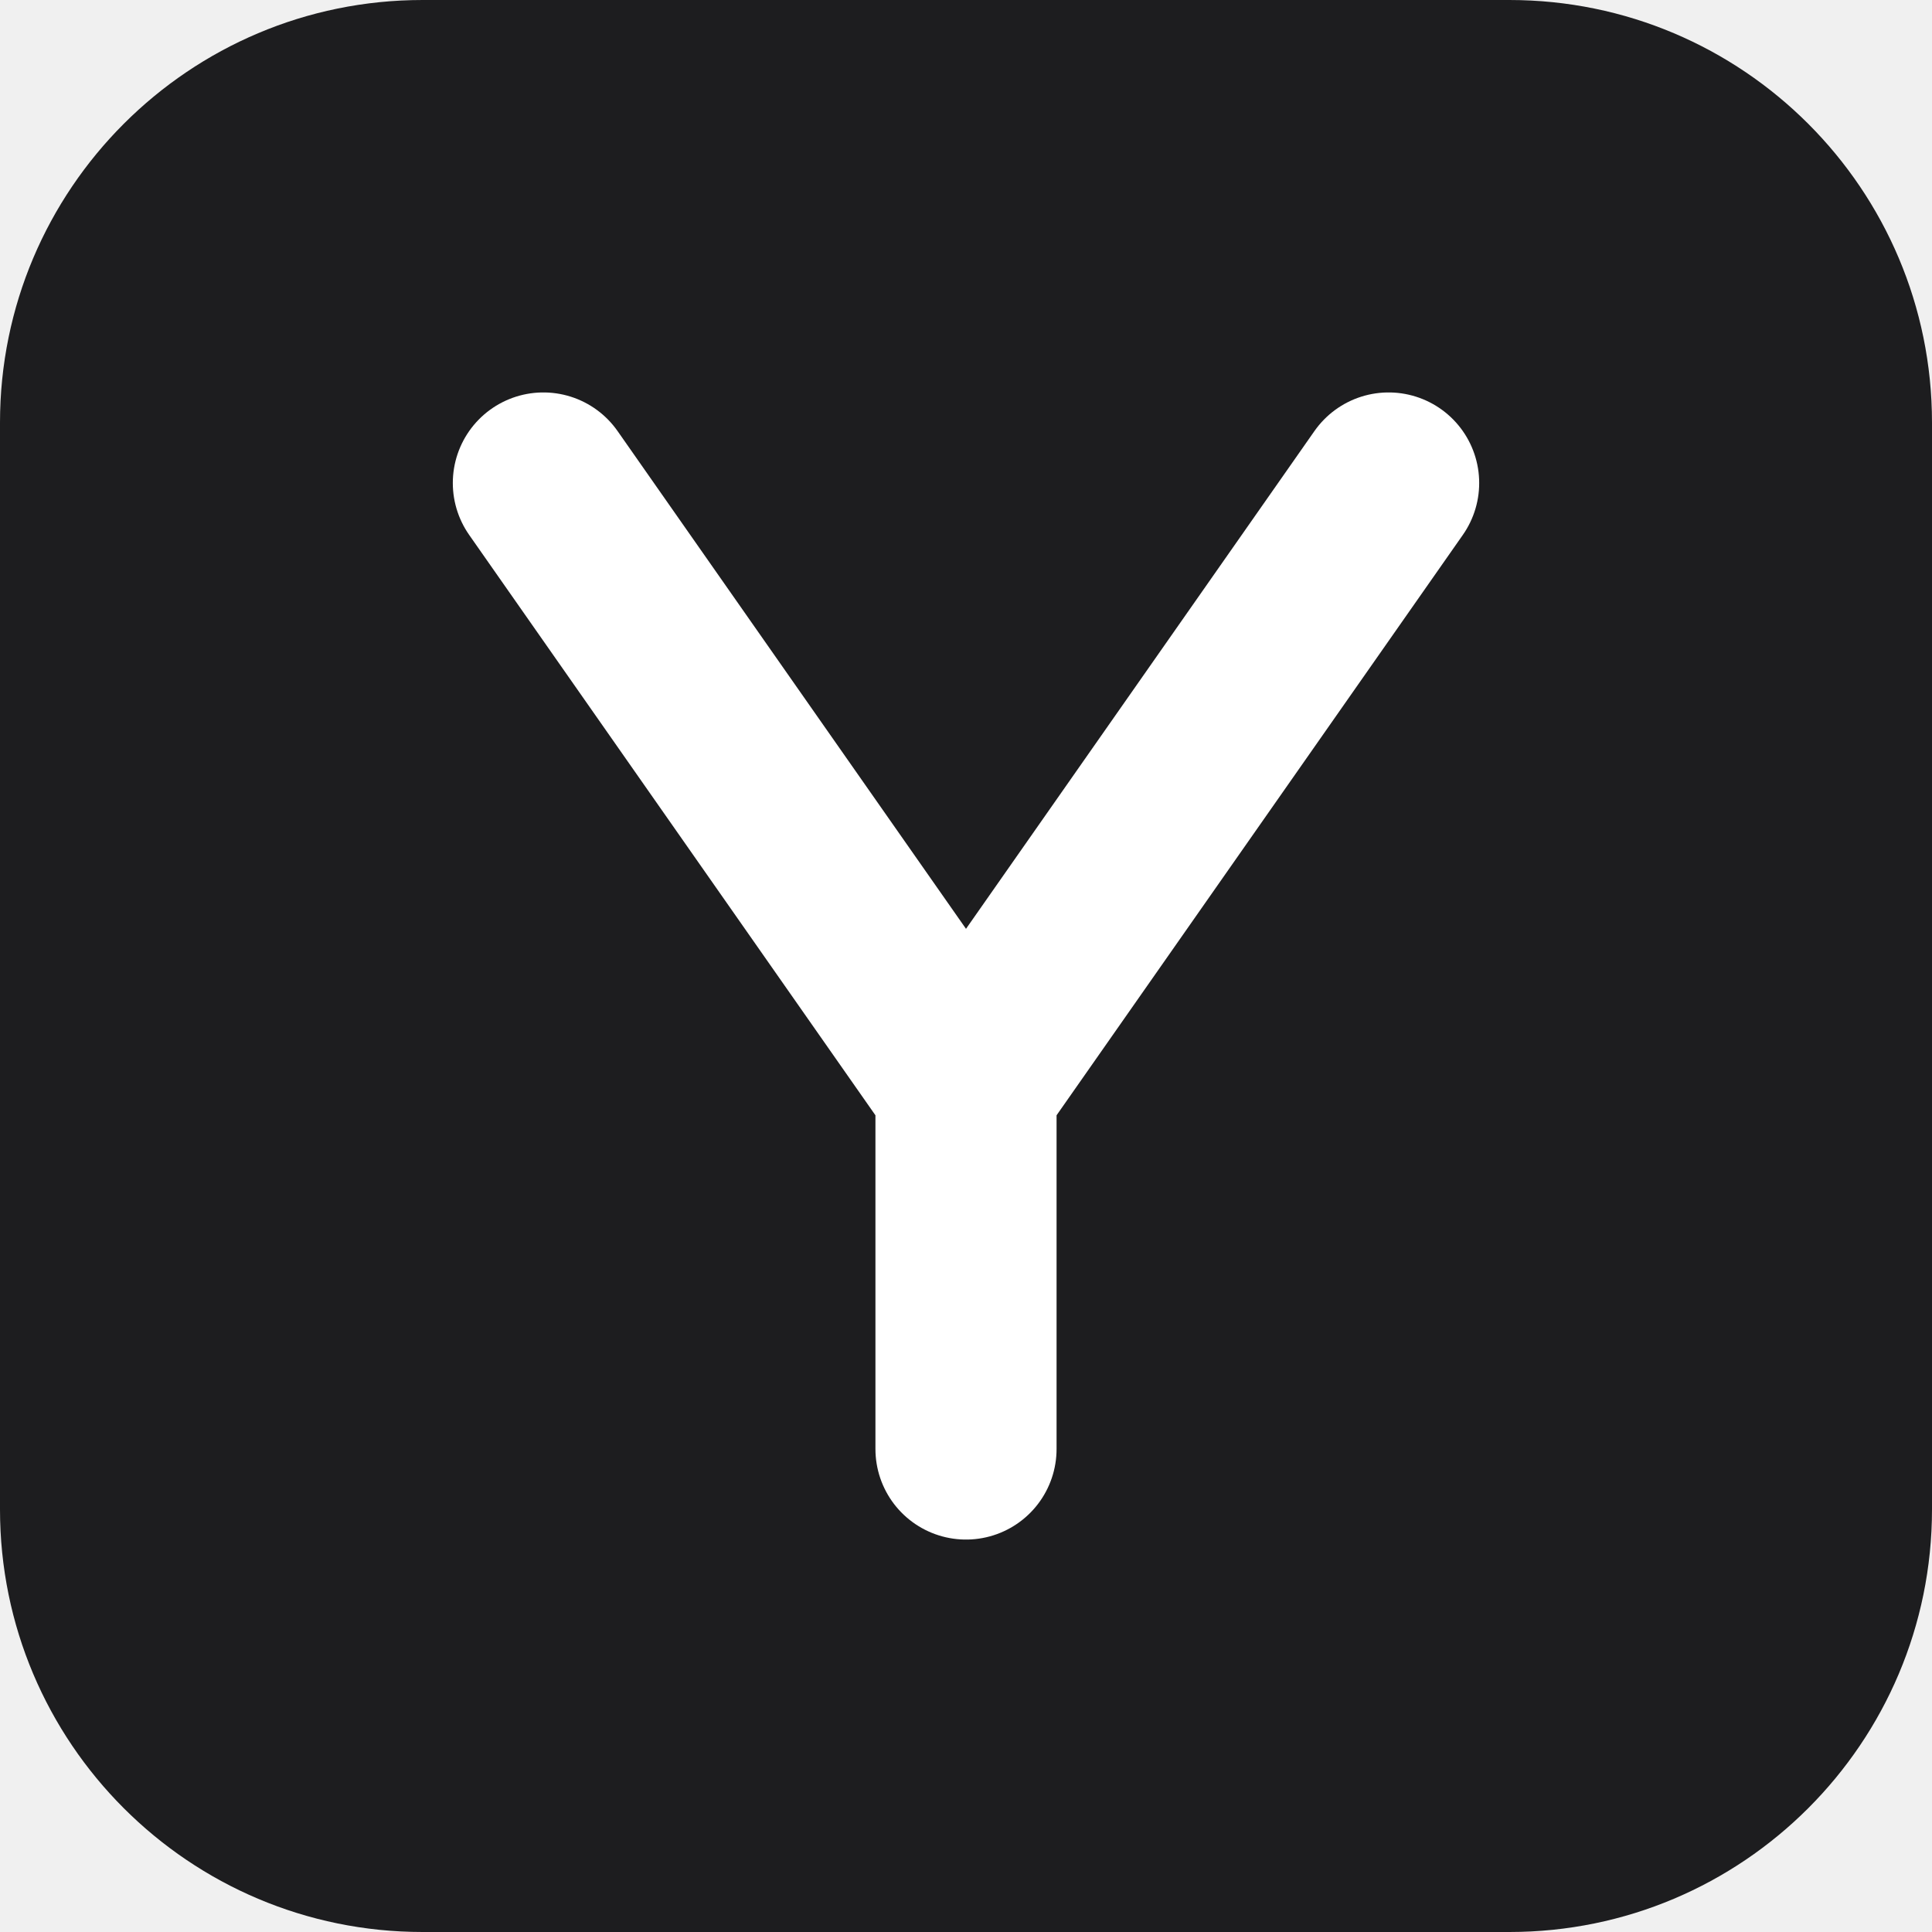
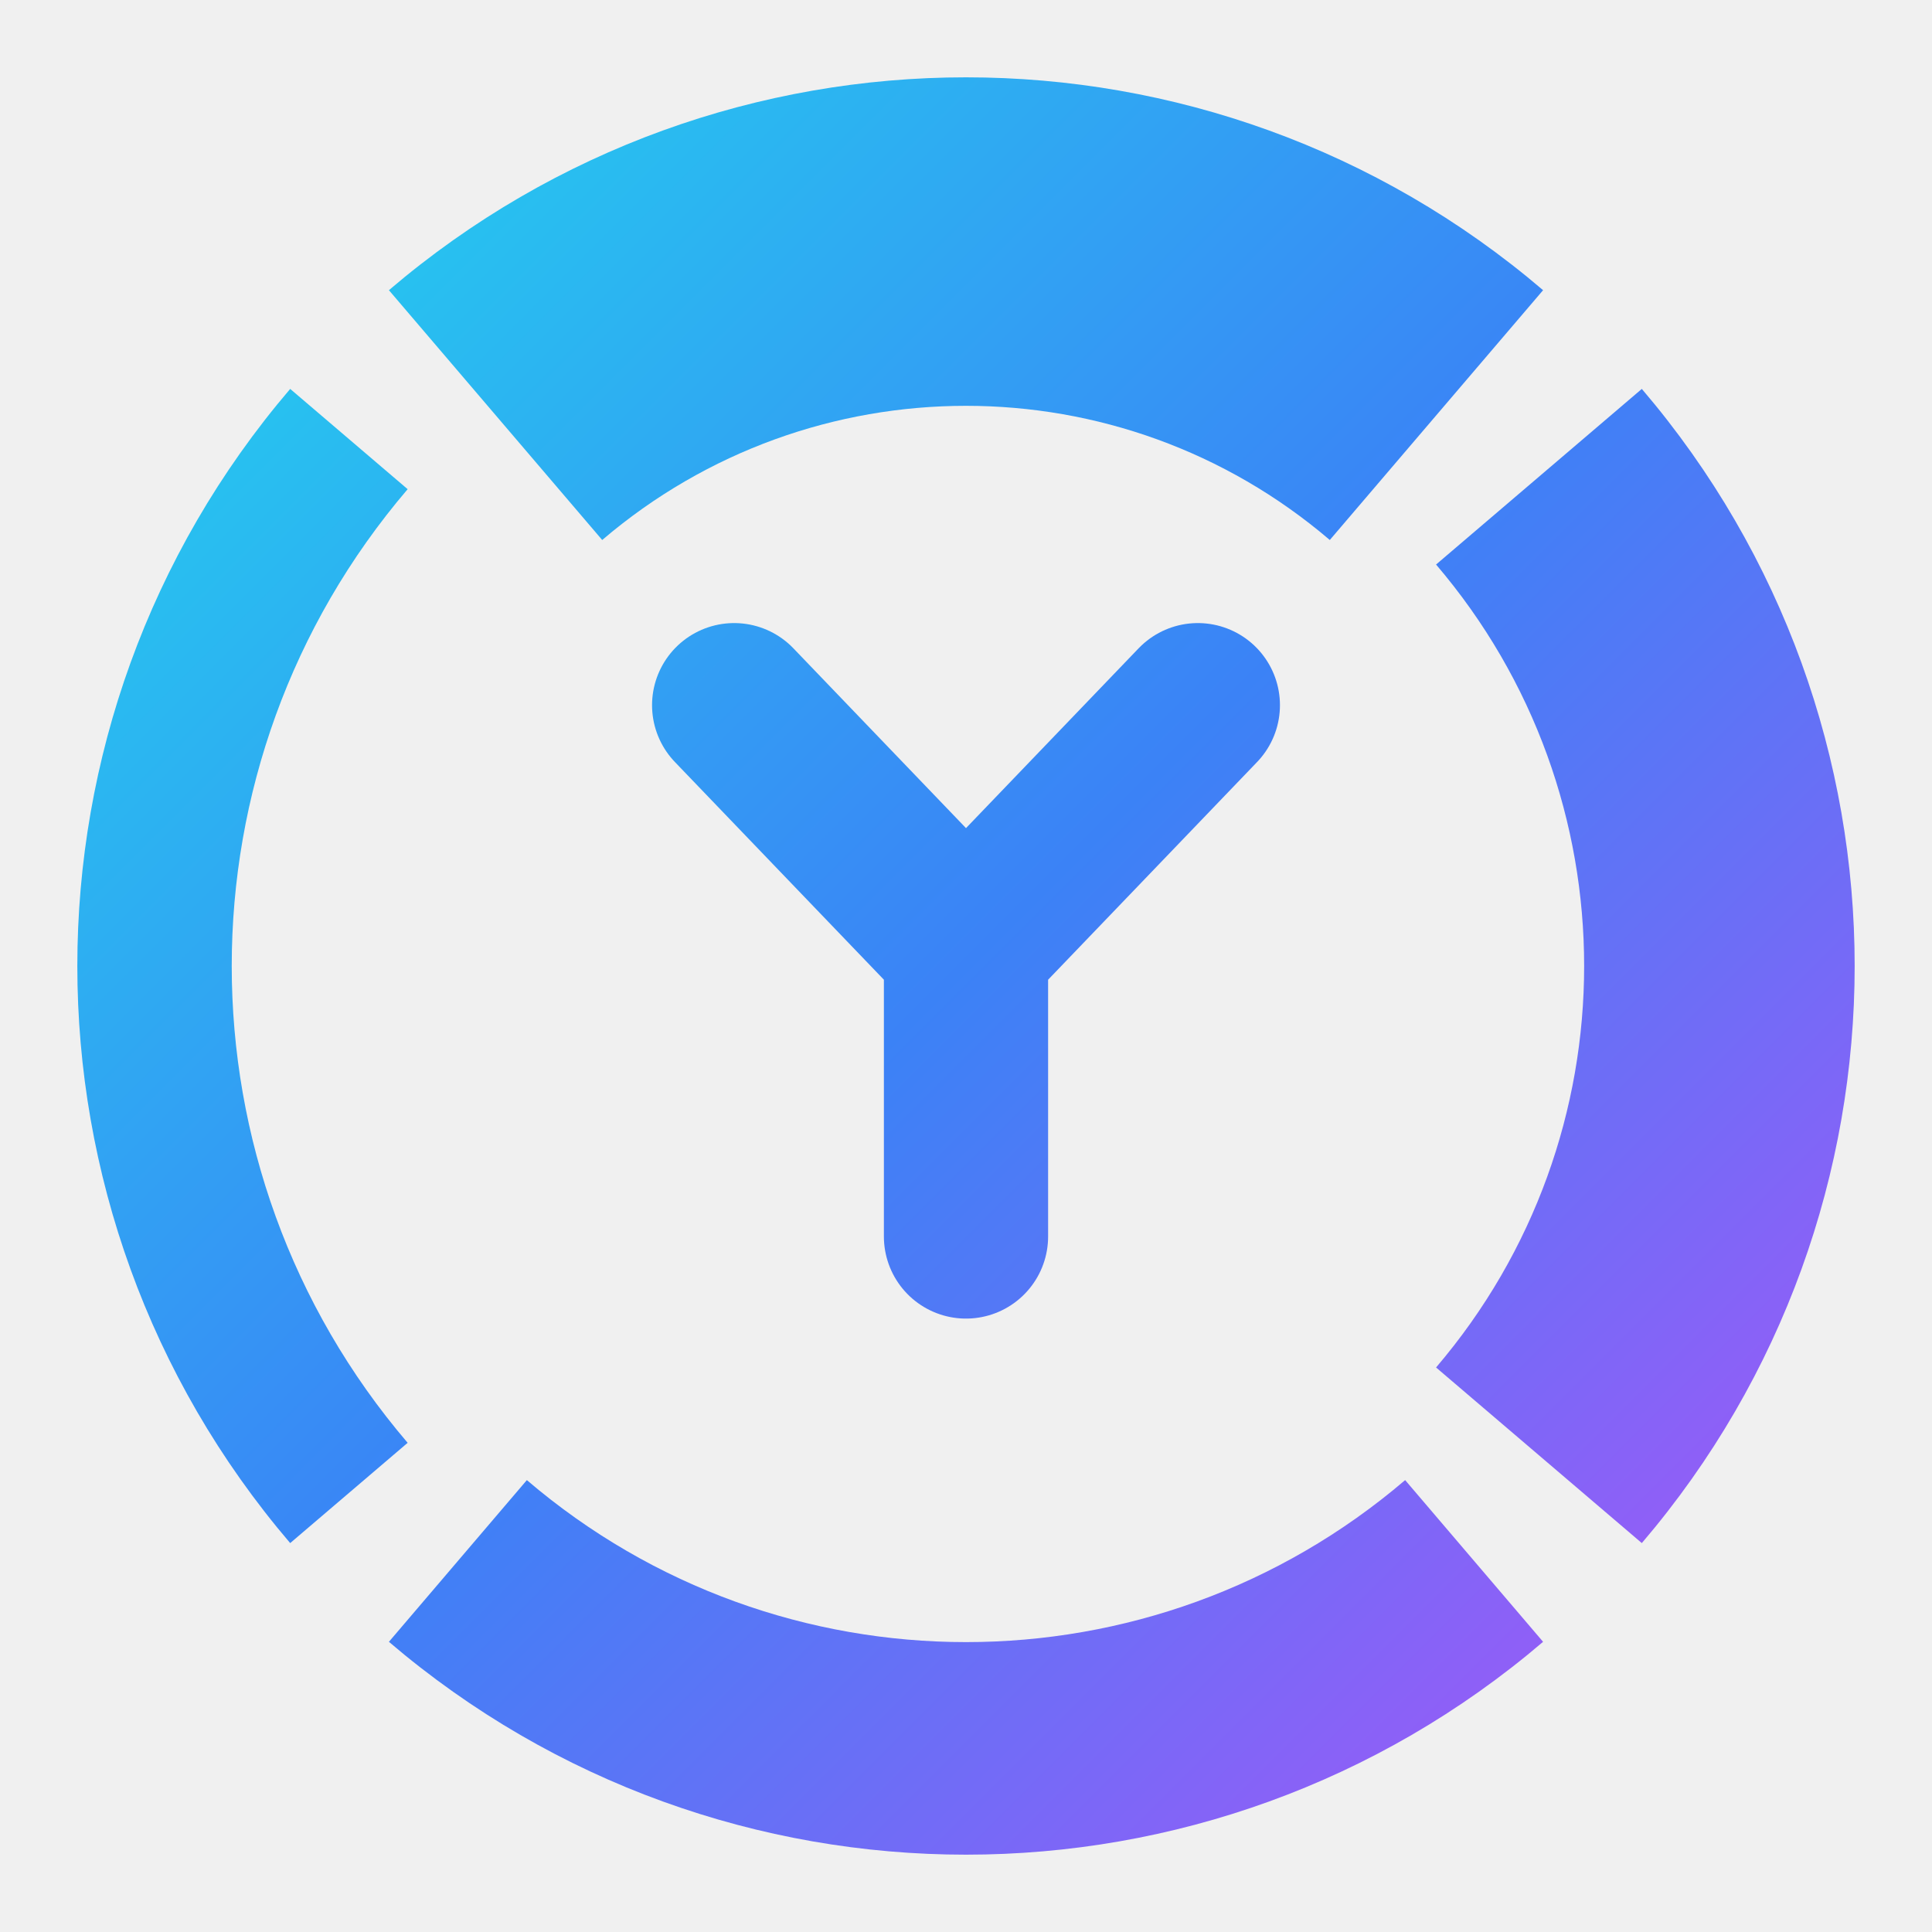
- <svg xmlns="http://www.w3.org/2000/svg" viewBox="0 0 64 64">
-   <rect width="64" height="64" rx="14" fill="#1d1d1f" />
-   <path d="M18 16l14 20v12m14-32L32 36" stroke="#ffffff" stroke-width="6" stroke-linecap="round" fill="none" />
+ <svg xmlns="http://www.w3.org/2000/svg" viewBox="0 0 100 100" width="100%" height="100%">
+   <defs>
+     <linearGradient id="g" x1="8" y1="8" x2="92" y2="92" gradientUnits="userSpaceOnUse">
+       <stop offset="0" stop-color="#22d3ee" />
+       <stop offset=".5" stop-color="#3b82f6" />
+       <stop offset="1" stop-color="#a855f7" />
+     </linearGradient>
+   </defs>
+   <path d="M20.13 15.02A46 46 0 0 1 79.87 15.02L68.83 27.95A29 29 0 0 0 31.17 27.95Z" fill="url(#g)" />
+   <path d="M84.98 20.13A46 46 0 0 1 84.98 79.87L74.33 70.78A32 32 0 0 0 74.33 29.22Z" fill="url(#g)" />
+   <path d="M79.87 84.98A46 46 0 0 1 20.13 84.98L27.27 76.61A35 35 0 0 0 72.73 76.61Z" fill="url(#g)" />
+   <path d="M15.02 79.87A46 46 0 0 1 15.02 20.13L21.10 25.32A38 38 0 0 0 21.10 74.68Z" fill="url(#g)" />
+   <path d="M38 36.5L50 49L62 36.5M50 49L50 64" stroke="url(#g)" stroke-width="8.5" fill="none" stroke-linecap="round" stroke-linejoin="round" />
</svg>
